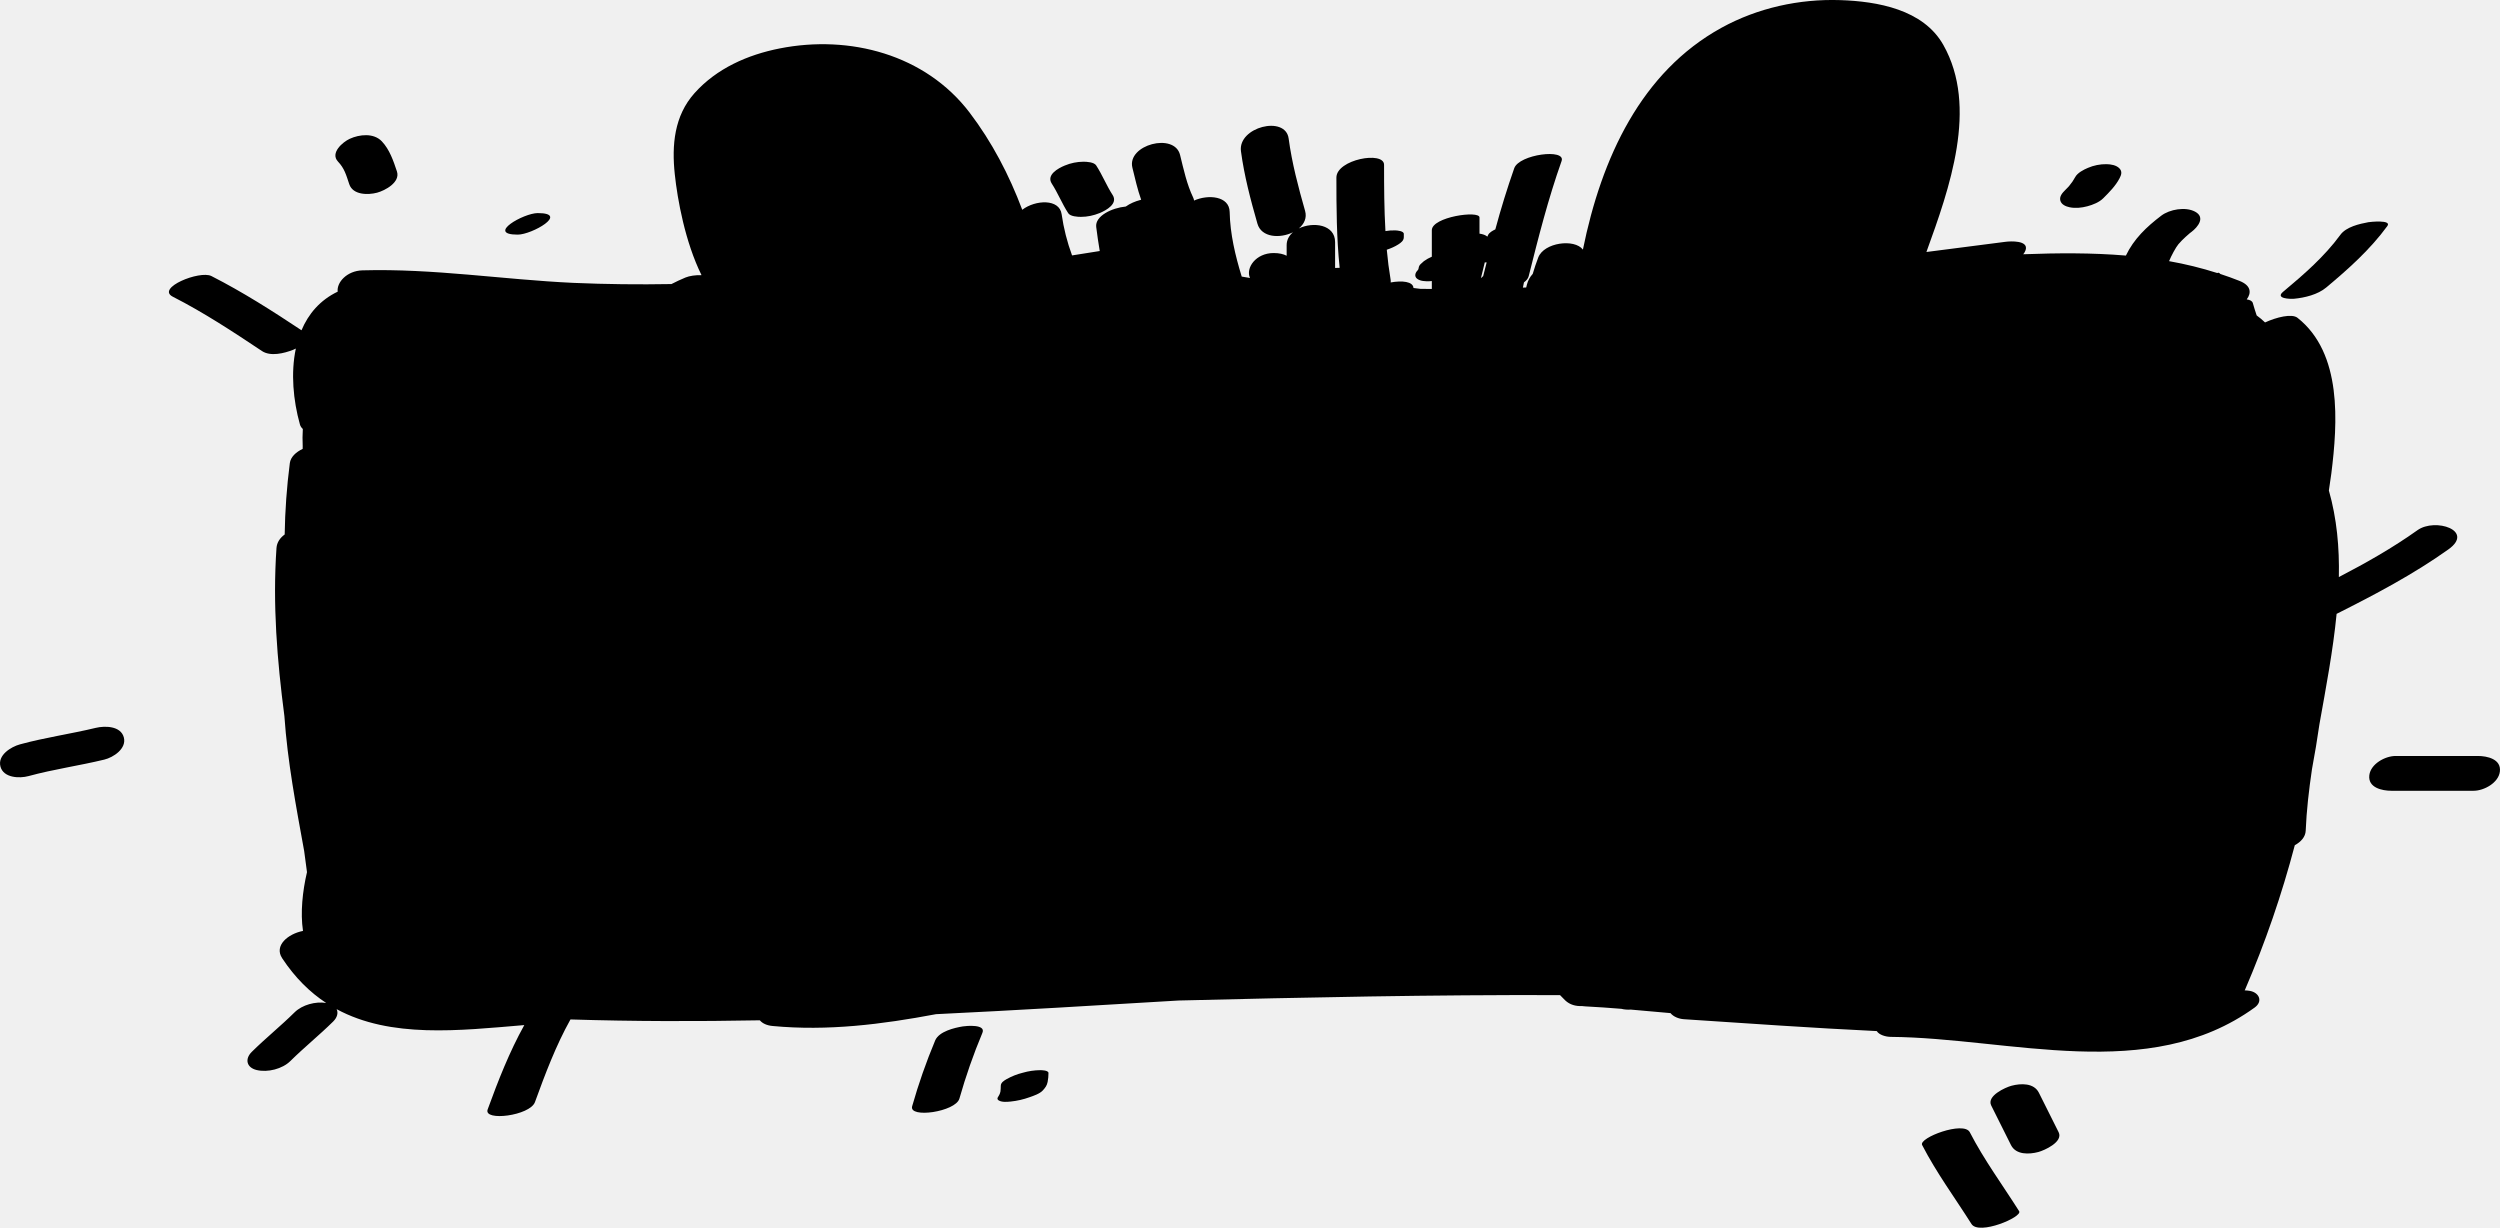
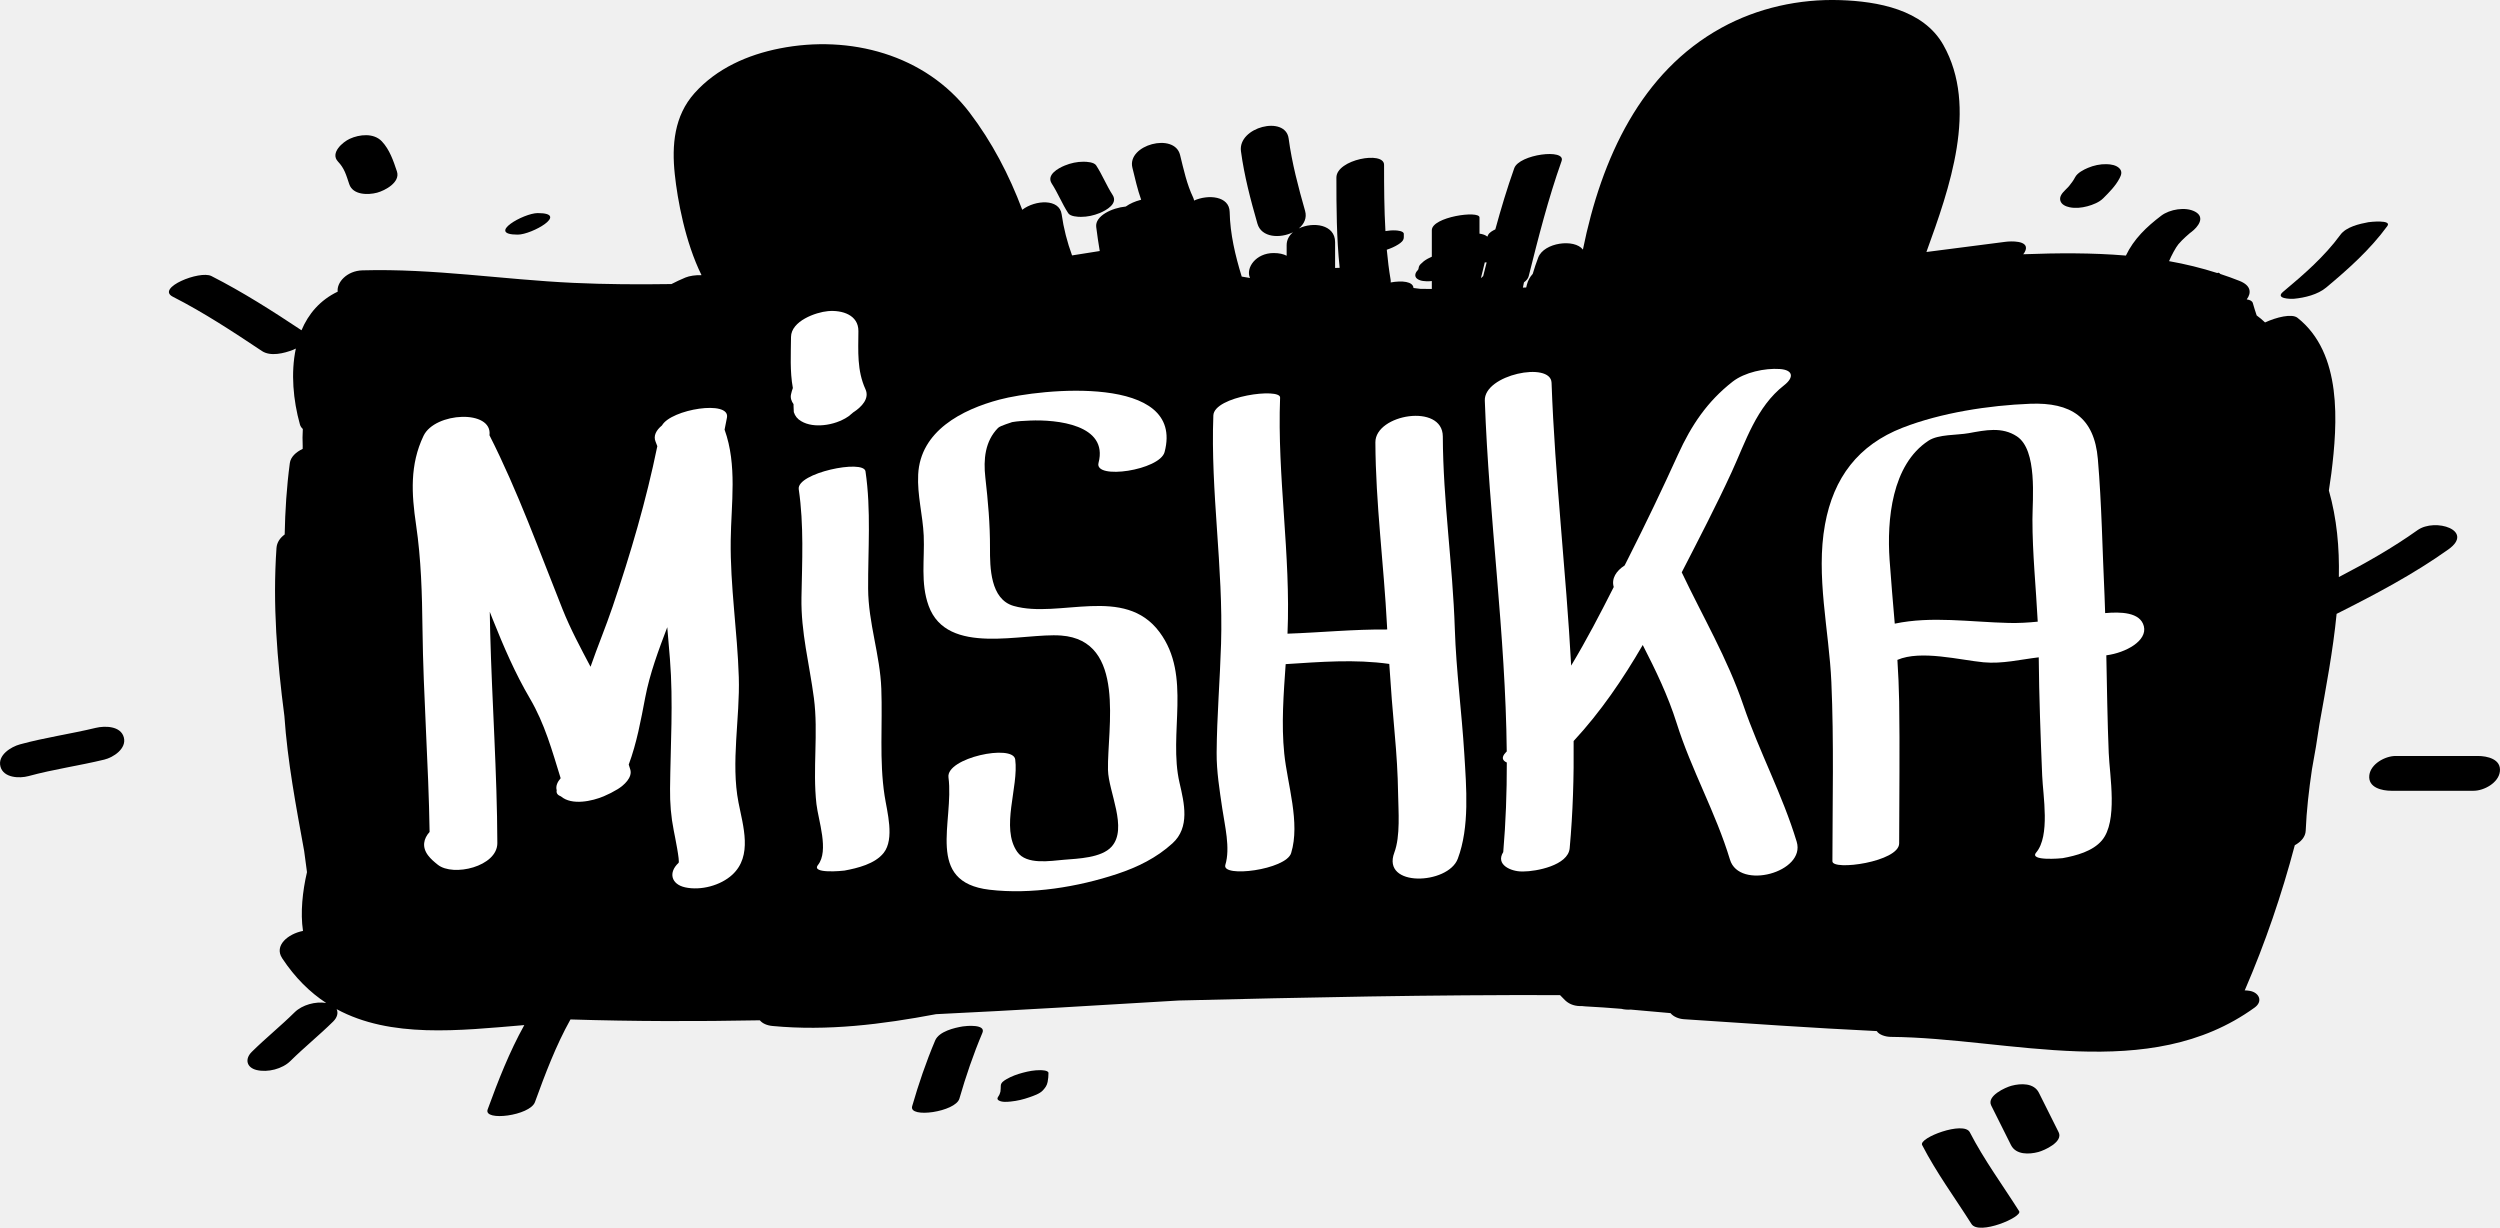
- <svg xmlns="http://www.w3.org/2000/svg" width="148.051" height="72.707">
-   <path d="M143.165 31.397c-1.481 1.055-3.053 1.942-4.657 2.777.037-1.747-.119-3.465-.591-5.127.051-.333.102-.667.145-1.002.375-3.005.657-7.122-2.003-9.224-.335-.265-1.249-.035-1.922.274a4.64 4.64 0 0 0-.496-.415 14.922 14.922 0 0 1-.229-.735c-.035-.12-.168-.188-.36-.215.285-.383.263-.818-.419-1.092a18.59 18.59 0 0 0-1.143-.413c-.067-.072-.126-.096-.172-.058l-.006.003c-.938-.3-1.893-.533-2.859-.705.138-.331.396-.813.552-1 .132-.157.279-.3.429-.439.062-.057.125-.111.188-.165l.069-.061.084-.062c.38-.288.846-.865.221-1.202-.57-.307-1.507-.142-2.007.238-.863.655-1.626 1.379-2.092 2.361-2.01-.169-4.05-.155-6.079-.078a.757.757 0 0 0 .141-.25c.184-.585-.908-.525-1.188-.488-1.562.205-3.125.407-4.688.604 1.367-3.773 3.083-8.578 1.001-12.264-1.19-2.106-3.906-2.579-6.098-2.652-2.436-.081-4.898.461-7.036 1.636-4.762 2.618-7.11 7.71-8.21 13.138-.497-.657-2.301-.425-2.645.468-.124.32-.229.645-.327.972-.16.174-.282.386-.345.637-.015.056-.027.111-.041.167l-.196.007c.02-.104.041-.207.064-.31.146-.109.247-.232.28-.366.574-2.296 1.156-4.588 1.948-6.82.269-.756-2.511-.399-2.804.426a51.17 51.17 0 0 0-1.12 3.622c-.165.078-.356.187-.425.326-.017.034-.031.07-.047.104-.107-.093-.271-.151-.466-.178v-.959c0-.432-2.823-.034-2.823.757v1.568a2.329 2.329 0 0 0-.472.266l-.19.172a.373.373 0 0 0-.12.245c-.007.026-.013.053-.023.078-.017.022-.032.046-.052.066-.126.128-.184.335-.027.467.19.16.508.167.738.159.048-.002.097-.007.146-.011v.468a75.61 75.61 0 0 1-.675-.006l-.411-.051c-.021-.385-.676-.452-1.351-.328a.524.524 0 0 0-.001-.148 23.602 23.602 0 0 1-.229-1.79c.237-.079.471-.18.68-.313.159-.102.328-.224.328-.43v-.194c0-.18-.412-.204-.499-.208a2.849 2.849 0 0 0-.589.041c-.075-1.305-.081-2.615-.081-3.925 0-.84-2.824-.315-2.823.757 0 1.786.009 3.57.193 5.343a2.477 2.477 0 0 0-.27.009v-1.532c0-1.045-1.297-1.22-2.147-.809.313-.262.489-.622.37-1.039-.403-1.414-.778-2.827-.974-4.287-.188-1.394-3.017-.677-2.824.756.196 1.46.57 2.873.975 4.287.235.828 1.338.889 2.104.51-.227.196-.373.452-.373.76v.63c-.189-.098-.439-.16-.77-.16-1.057 0-1.671.885-1.4 1.477a41.915 41.915 0 0 1-.491-.083c-.382-1.248-.686-2.514-.714-3.83-.02-.942-1.27-1.049-2.108-.672a.571.571 0 0 0-.049-.168c-.385-.804-.567-1.674-.78-2.533-.332-1.35-3.158-.601-2.823.756.157.638.3 1.281.519 1.898l-.056.014c-.3.081-.601.205-.854.387-.832.079-1.828.565-1.752 1.208.058.478.131.953.209 1.427-.546.091-1.092.177-1.639.26a11.905 11.905 0 0 1-.618-2.443c-.131-.924-1.555-.854-2.332-.26-.774-2.062-1.796-4.019-3.122-5.761-2.621-3.439-7.097-4.613-11.242-3.794-1.9.376-3.735 1.184-5.043 2.646-1.21 1.353-1.352 3.089-1.17 4.805.158 1.493.61 4.005 1.584 5.976-.35-.012-.709.041-.949.139-.283.117-.561.248-.833.388a95.043 95.043 0 0 1-5.803-.07c-4.179-.194-8.301-.86-12.497-.742-.923.026-1.534.719-1.465 1.262-1.046.502-1.733 1.315-2.143 2.287-1.732-1.15-3.479-2.266-5.335-3.211-.689-.351-3.3.707-2.285 1.224 1.84.938 3.561 2.072 5.278 3.216.512.341 1.32.133 1.842-.07.03-.012.09-.039.165-.077-.306 1.44-.157 3.067.241 4.493.03.11.093.198.172.27a9.289 9.289 0 0 0-.007 1.015l-.002.165c-.4.189-.712.48-.76.839a37.38 37.38 0 0 0-.305 4.229c-.272.199-.462.469-.485.798-.233 3.345.037 6.652.467 9.95.185 2.694.69 5.344 1.172 7.999.058.416.113.832.167 1.249-.265 1.133-.398 2.395-.237 3.482-.881.171-1.729.866-1.233 1.617.765 1.158 1.644 2.018 2.606 2.649-.633-.103-1.42.11-1.871.555-.818.809-1.715 1.531-2.533 2.339-.429.424-.314.935.289 1.078.651.155 1.516-.06 1.997-.535.817-.808 1.715-1.531 2.533-2.339.248-.245.308-.517.204-.731 3.21 1.735 7.235 1.27 11.114.943-.882 1.589-1.542 3.273-2.17 4.997-.262.719 2.507.373 2.801-.436.61-1.675 1.237-3.343 2.103-4.895 3.741.117 7.479.122 11.215.051.149.182.416.305.746.336 3.27.311 6.489-.096 9.688-.699 4.789-.229 9.577-.525 14.366-.809 7.527-.186 15.056-.346 22.587-.32.1.109.204.215.314.318.272.256.621.345.979.33.062.009.128.016.199.019a69.72 69.72 0 0 1 2.141.145c.156.04.341.059.559.046h.005c.782.067 1.563.14 2.346.208.171.214.497.342.792.361 3.804.25 7.612.522 11.423.703.14.229.536.34.82.343 7.067.06 15.278 2.804 21.558-1.736.501-.362.273-.877-.264-.984a1.992 1.992 0 0 0-.326-.034c.008-.016.018-.03.023-.045a60.72 60.72 0 0 0 2.945-8.552c.365-.198.632-.494.646-.86.049-1.189.188-2.406.371-3.639a63.27 63.27 0 0 0 .441-2.66c.387-2.169.806-4.367 1.018-6.541 2.28-1.147 4.538-2.335 6.622-3.819 1.565-1.117-.784-1.883-1.832-1.137zm-55.33-15.046a1.13 1.13 0 0 0-.134.123c.073-.312.149-.623.228-.934h.111c-.068.27-.138.541-.205.811z" />
-   <path d="M63.261 12.626c.127.196.562.217.753.217.377.001.759-.083 1.106-.225.404-.166 1.101-.559.77-1.07-.363-.562-.609-1.19-.975-1.754-.127-.196-.562-.217-.754-.217a2.914 2.914 0 0 0-1.105.226c-.404.165-1.101.558-.77 1.069.363.562.61 1.191.975 1.754zm-42.578-1.719c.216.647 1.111.647 1.648.504.472-.127 1.39-.616 1.175-1.26-.208-.624-.433-1.293-.893-1.78-.479-.507-1.324-.417-1.902-.151-.412.19-1.177.838-.695 1.349.382.405.478.772.667 1.338zm9.977 2.988c.843 0 3.073-1.276 1.186-1.276-.843 0-3.074 1.276-1.186 1.276zm91.902-1.621c.346.072.717.032 1.055-.059.321-.086.7-.234.941-.477.355-.355.728-.729.962-1.178.104-.198.174-.399-.005-.587-.188-.197-.507-.245-.763-.251a2.695 2.695 0 0 0-1.106.22c-.252.106-.621.294-.756.553a2.964 2.964 0 0 1-.351.513l-.023.027a.578.578 0 0 0-.028.032c-.064.067-.13.133-.195.199-.158.158-.346.365-.279.614.063.241.333.349.548.394zm13.299 5.418c.631-.061 1.395-.246 1.894-.662 1.319-1.102 2.603-2.248 3.623-3.642.288-.393-1.049-.243-1.118-.23-.534.099-1.316.276-1.661.746-.949 1.296-2.164 2.349-3.391 3.374-.498.415.441.434.653.414zm10.879 27.077h-4.872c-.616 0-1.475.468-1.556 1.139-.09.739.754.922 1.304.922h4.871c.617 0 1.475-.468 1.557-1.139.09-.739-.754-.922-1.304-.922zM57.021 60.784c-.498.08-1.412.296-1.639.831a34.65 34.65 0 0 0-1.364 3.897c-.211.733 2.571.333 2.798-.451a34.575 34.575 0 0 1 1.363-3.897c.222-.527-.966-.412-1.158-.38zm4.581 2.591a3.893 3.893 0 0 0-1.029.152 3.87 3.87 0 0 0-.968.383c-.141.084-.338.2-.338.39a3.075 3.075 0 0 1-.021.346.755.755 0 0 1-.113.272c-.064.082-.108.179.018.253.196.114.502.083.712.062a4.713 4.713 0 0 0 1.099-.252c.243-.085.613-.207.795-.407.149-.164.241-.286.284-.501.035-.177.05-.349.05-.529-.001-.166-.422-.168-.489-.169zm55.05 3.676c-.354-.686-3.043.331-2.823.757.844 1.638 1.939 3.122 2.923 4.677.436.689 3.04-.414 2.823-.757-.982-1.554-2.079-3.039-2.923-4.677zm4.092-2.338c-.294-.588-1.067-.563-1.624-.414-.35.094-1.485.598-1.199 1.17l1.169 2.339c.294.588 1.068.562 1.624.414.35-.094 1.486-.598 1.199-1.171l-1.169-2.338zM5.668 43.105c-1.486.359-3.006.571-4.481.975-.537.146-1.342.641-1.16 1.318.181.675 1.128.709 1.664.562 1.476-.403 2.995-.615 4.482-.975.541-.13 1.338-.651 1.16-1.318-.185-.685-1.124-.692-1.665-.562z" />
-   <path d="M43.752 40.106c-.083-2.707-.514-5.396-.479-8.108.028-2.194.393-4.45-.363-6.554.047-.239.097-.477.141-.717.195-1.055-3.3-.497-3.849.468-.346.283-.523.621-.377.965.037.087.069.175.102.263-.662 3.233-1.584 6.364-2.645 9.498-.406 1.199-.896 2.37-1.31 3.565-.587-1.114-1.181-2.214-1.658-3.408-1.386-3.464-2.636-6.965-4.326-10.299.192-1.543-3.232-1.381-3.907.032-.816 1.709-.711 3.434-.442 5.262.303 2.061.356 4.086.381 6.167.048 4.012.361 8.016.421 12.027-.357.397-.466.889-.092 1.388.163.217.365.385.576.554.913.73 3.533.108 3.528-1.283-.014-4.16-.314-8.312-.424-12.471a99.221 99.221 0 0 1-.024-1.222l.173.438c.646 1.618 1.322 3.191 2.205 4.696.876 1.491 1.315 3.092 1.819 4.719-.19.219-.305.467-.234.715-.04.181.071.294.253.363.645.552 1.858.277 2.532-.007.29-.122.566-.263.834-.427.348-.215.891-.686.735-1.17l-.088-.281c.475-1.281.716-2.612.975-3.965.275-1.441.789-2.805 1.307-4.171.053.625.107 1.249.157 1.872.206 2.577.033 5.118.008 7.696-.009.854.054 1.648.221 2.484.068.345.37 1.824.283 1.904-.617.57-.438 1.268.389 1.45.923.203 2.1-.106 2.795-.749 1.209-1.117.638-2.871.364-4.28-.46-2.362.093-5.008.019-7.414zm8.44.682c-.074-2.007-.771-3.897-.781-5.925-.011-2.327.183-4.635-.156-6.949-.107-.732-4.093.101-3.953 1.059.312 2.129.199 4.268.161 6.412-.037 2.063.472 3.934.737 5.958.271 2.073-.085 4.195.15 6.271.11.971.758 2.768.09 3.612-.424.537 1.482.345 1.568.33.775-.143 1.809-.395 2.324-1.048.659-.835.198-2.448.054-3.387-.32-2.08-.115-4.236-.194-6.333zm16.479-3.35c-2.081-2.809-5.943-.787-8.64-1.554-1.39-.396-1.407-2.292-1.403-3.428.004-1.439-.115-2.757-.276-4.184-.119-1.061-.024-2.14.753-2.93.143-.146.866-.339.817-.342a8.098 8.098 0 0 1 1.077-.094c1.562-.067 4.654.234 4.056 2.506-.269 1.019 3.629.435 3.913-.643 1.224-4.64-7.352-3.749-9.774-3.106-2.231.592-4.692 1.862-4.819 4.438-.062 1.23.274 2.401.328 3.62.061 1.403-.2 2.802.291 4.155 1.092 3.01 5.57 1.59 7.849 1.761 3.88.29 2.722 5.519 2.772 7.955.027 1.3 1.192 3.461.213 4.549-.601.668-2 .706-2.817.774-.821.069-2.221.315-2.768-.465-1.002-1.431.093-3.834-.121-5.474-.122-.933-4.104-.096-3.953 1.059.346 2.651-1.412 6.2 2.424 6.655 2.464.293 5.238-.162 7.568-.936 1.207-.4 2.328-.951 3.272-1.81 1.045-.949.701-2.369.421-3.579-.682-2.943.739-6.333-1.183-8.927zm17.484-.19c-.122-3.812-.696-7.582-.711-11.4-.009-1.989-4-1.317-3.993.346.015 3.641.501 7.232.688 10.862l.012.223c-1.967-.018-3.934.179-5.905.248.203-4.675-.617-9.311-.438-13.983.022-.587-3.909-.091-3.953 1.059-.172 4.516.593 8.997.457 13.514-.064 2.155-.247 4.303-.262 6.46-.008 1.105.173 2.204.332 3.293.147 1.008.488 2.352.183 3.349-.238.779 3.594.293 3.897-.701.55-1.794-.224-4.076-.408-5.892-.177-1.74-.04-3.53.084-5.296 2.048-.131 4.096-.3 6.135-.012.091 1.391.197 2.779.325 4.172.106 1.168.181 2.334.198 3.507.016 1.028.143 2.519-.223 3.492-.78 2.075 3.179 1.906 3.757.368.71-1.887.507-4.237.386-6.22-.151-2.468-.481-4.92-.561-7.389zm17.087 4.514c-.948-2.783-2.395-5.224-3.649-7.868 1.01-1.967 2.036-3.935 2.959-5.942.838-1.824 1.459-3.854 3.107-5.139.579-.451.555-.904-.258-.96-.883-.061-2.083.194-2.795.749-1.498 1.168-2.448 2.587-3.229 4.307a162.468 162.468 0 0 1-2.94 6.13c-.074.149-.15.298-.226.448-.494.318-.792.769-.645 1.277-.798 1.578-1.614 3.146-2.521 4.653-.302-5.584-.963-11.162-1.161-16.751-.045-1.281-4.007-.484-3.953 1.059.246 6.93 1.23 13.845 1.299 20.775l-.049.051c-.303.311-.191.498.053.606a61.474 61.474 0 0 1-.211 5.303c-.477.752.467 1.149 1.094 1.149h.098c.746 0 2.649-.353 2.742-1.376.193-2.119.254-4.234.234-6.349 1.605-1.731 2.916-3.663 4.093-5.687.766 1.494 1.495 3 2.007 4.625.868 2.766 2.32 5.308 3.159 8.087.55 1.822 4.497.745 3.952-1.059-.839-2.778-2.225-5.345-3.16-8.088zm23.718-4.677c-.212-.84-1.385-.857-2.292-.777-.013-.338-.021-.677-.036-1.016-.127-2.686-.168-5.428-.396-8.105-.211-2.479-1.599-3.368-4.008-3.276-2.438.093-5.277.532-7.55 1.416-2.632 1.023-4.096 2.961-4.601 5.733-.555 3.041.242 6.275.377 9.331.155 3.535.066 7.078.062 10.614 0 .579 3.952.031 3.953-1.059.003-2.801.043-5.602 0-8.402a53.08 53.08 0 0 0-.104-2.466c1.382-.599 3.721.013 5.097.143 1.117.105 2.188-.167 3.273-.294.021 2.333.108 4.678.204 7.008.049 1.194.481 3.563-.356 4.552-.44.521 1.493.347 1.568.333.801-.147 1.777-.404 2.324-1.05.958-1.13.46-3.824.405-5.173-.079-1.928-.103-3.859-.143-5.789 1.166-.152 2.44-.865 2.223-1.723zm-14.752-.152c-.104-1.257-.219-2.513-.306-3.777-.161-2.352.118-5.634 2.31-7.062.587-.383 1.691-.317 2.377-.442.979-.177 1.974-.393 2.855.192 1.221.81.92 3.69.918 4.913-.002 2.024.21 4.038.313 6.058a13.82 13.82 0 0 1-1.698.077c-2.307-.055-4.584-.418-6.769.041zM48.771 25.176a3.193 3.193 0 0 0 1.49-.529l.26-.219c.524-.338.979-.834.734-1.373-.509-1.115-.428-2.251-.42-3.445.007-.966-.972-1.257-1.797-1.185-.729.064-2.188.586-2.194 1.534-.007 1.002-.072 2.034.11 3.02-.049.113-.075.241-.105.358-.056.214.016.424.144.595l.002.135.015.338a.908.908 0 0 0 .433.535c.39.236.884.279 1.328.236z" />
+ <svg xmlns="http://www.w3.org/2000/svg" version="1.1" x="0px" y="0px" width="148.051px" height="72.707px" viewBox="0 0 148.051 72.707" enable-background="new 0 0 148.051 72.707" xml:space="preserve">
+   <g id="Layer_2">
+     <g>
+       <path d="M143.165,31.397c-1.481,1.055-3.053,1.942-4.657,2.777c0.037-1.747-0.119-3.465-0.591-5.127 c0.051-0.333,0.102-0.667,0.145-1.002c0.375-3.005,0.657-7.122-2.003-9.224c-0.335-0.265-1.249-0.035-1.922,0.274 c-0.157-0.151-0.322-0.289-0.496-0.415c-0.082-0.242-0.159-0.487-0.229-0.735c-0.035-0.12-0.168-0.188-0.36-0.215 c0.285-0.383,0.263-0.818-0.419-1.092c-0.378-0.152-0.759-0.287-1.143-0.413c-0.067-0.072-0.126-0.096-0.172-0.058 c-0.001,0.001-0.004,0.002-0.006,0.003c-0.938-0.3-1.893-0.533-2.859-0.705c0.138-0.331,0.396-0.813,0.552-1 c0.132-0.157,0.279-0.3,0.429-0.439c0.062-0.057,0.125-0.111,0.188-0.165c0.032-0.027,0.053-0.046,0.069-0.061 c0.02-0.014,0.046-0.034,0.084-0.062c0.38-0.288,0.846-0.865,0.221-1.202c-0.57-0.307-1.507-0.142-2.007,0.238 c-0.863,0.655-1.626,1.379-2.092,2.361c-2.01-0.169-4.05-0.155-6.079-0.078c0.062-0.076,0.112-0.158,0.141-0.25 c0.184-0.585-0.908-0.525-1.188-0.488c-1.562,0.205-3.125,0.407-4.688,0.604c1.367-3.773,3.083-8.578,1.001-12.264 c-1.19-2.106-3.906-2.579-6.098-2.652c-2.436-0.081-4.898,0.461-7.036,1.636c-4.762,2.618-7.11,7.71-8.21,13.138 c-0.497-0.657-2.301-0.425-2.645,0.468c-0.124,0.32-0.229,0.645-0.327,0.972c-0.16,0.174-0.282,0.386-0.345,0.637 c-0.015,0.056-0.027,0.111-0.041,0.167c-0.065,0.002-0.131,0.005-0.196,0.007c0.02-0.104,0.041-0.207,0.064-0.31 c0.146-0.109,0.247-0.232,0.28-0.366c0.574-2.296,1.156-4.588,1.948-6.82c0.269-0.756-2.511-0.399-2.804,0.426 c-0.424,1.193-0.786,2.403-1.12,3.622c-0.165,0.078-0.356,0.187-0.425,0.326c-0.017,0.034-0.031,0.07-0.047,0.104 c-0.107-0.093-0.271-0.151-0.466-0.178c0-0.319,0-0.639,0-0.959c0-0.432-2.823-0.034-2.823,0.757c0,0.522,0,1.046,0,1.568 c-0.167,0.072-0.327,0.158-0.472,0.266c-0.063,0.057-0.127,0.114-0.19,0.172c-0.073,0.071-0.113,0.152-0.12,0.245 c-0.007,0.026-0.013,0.053-0.023,0.078c-0.017,0.022-0.032,0.046-0.052,0.066c-0.126,0.128-0.184,0.335-0.027,0.467 c0.19,0.16,0.508,0.167,0.738,0.159c0.048-0.002,0.097-0.007,0.146-0.011c0,0.156,0,0.312,0,0.468 c-0.226-0.001-0.45-0.003-0.675-0.006l-0.411-0.051c-0.021-0.385-0.676-0.452-1.351-0.328c0.006-0.049,0.007-0.098-0.001-0.148 c-0.101-0.595-0.174-1.192-0.229-1.79c0.237-0.079,0.471-0.18,0.68-0.313c0.159-0.102,0.328-0.224,0.328-0.43 c0-0.064,0-0.13,0-0.194c0-0.18-0.412-0.204-0.499-0.208c-0.195-0.009-0.394,0.009-0.589,0.041 c-0.075-1.305-0.081-2.615-0.081-3.925c0-0.84-2.824-0.315-2.823,0.757c0,1.786,0.009,3.57,0.193,5.343 c-0.087-0.002-0.178,0.001-0.27,0.009c0-0.511,0-1.021,0-1.532c0-1.045-1.297-1.22-2.147-0.809 c0.313-0.262,0.489-0.622,0.37-1.039c-0.403-1.414-0.778-2.827-0.974-4.287c-0.188-1.394-3.017-0.677-2.824,0.756 c0.196,1.46,0.57,2.873,0.975,4.287c0.235,0.828,1.338,0.889,2.104,0.51c-0.227,0.196-0.373,0.452-0.373,0.76 c0,0.21,0,0.42,0,0.63c-0.189-0.098-0.439-0.16-0.77-0.16c-1.057,0-1.671,0.885-1.4,1.477c-0.164-0.027-0.327-0.054-0.491-0.083 c-0.382-1.248-0.686-2.514-0.714-3.83c-0.02-0.942-1.27-1.049-2.108-0.672c-0.008-0.056-0.022-0.111-0.049-0.168 c-0.385-0.804-0.567-1.674-0.78-2.533c-0.332-1.35-3.158-0.601-2.823,0.756c0.157,0.638,0.3,1.281,0.519,1.898 c-0.018,0.005-0.039,0.009-0.056,0.014c-0.3,0.081-0.601,0.205-0.854,0.387c-0.832,0.079-1.828,0.565-1.752,1.208 c0.058,0.478,0.131,0.953,0.209,1.427c-0.546,0.091-1.092,0.177-1.639,0.26c-0.289-0.787-0.499-1.601-0.618-2.443 c-0.131-0.924-1.555-0.854-2.332-0.26c-0.774-2.062-1.796-4.019-3.122-5.761c-2.621-3.439-7.097-4.613-11.242-3.794 c-1.9,0.376-3.735,1.184-5.043,2.646c-1.21,1.353-1.352,3.089-1.17,4.805c0.158,1.493,0.61,4.005,1.584,5.976 c-0.35-0.012-0.709,0.041-0.949,0.139c-0.283,0.117-0.561,0.248-0.833,0.388c-1.939,0.029-3.877,0.019-5.803-0.07 c-4.179-0.194-8.301-0.86-12.497-0.742c-0.923,0.026-1.534,0.719-1.465,1.262c-1.046,0.502-1.733,1.315-2.143,2.287 c-1.732-1.15-3.479-2.266-5.335-3.211c-0.689-0.351-3.3,0.707-2.285,1.224c1.84,0.938,3.561,2.072,5.278,3.216 c0.512,0.341,1.32,0.133,1.842-0.07c0.03-0.012,0.09-0.039,0.165-0.077c-0.306,1.44-0.157,3.067,0.241,4.493 c0.03,0.11,0.093,0.198,0.172,0.27c-0.021,0.338-0.023,0.677-0.007,1.015c-0.001,0.055-0.001,0.109-0.002,0.165 c-0.4,0.189-0.712,0.48-0.76,0.839c-0.188,1.411-0.278,2.82-0.305,4.229c-0.272,0.199-0.462,0.469-0.485,0.798 c-0.233,3.345,0.037,6.652,0.467,9.95c0.185,2.694,0.69,5.344,1.172,7.999c0.058,0.416,0.113,0.832,0.167,1.249 c-0.265,1.133-0.398,2.395-0.237,3.482c-0.881,0.171-1.729,0.866-1.233,1.617c0.765,1.158,1.644,2.018,2.606,2.649 c-0.633-0.103-1.42,0.11-1.871,0.555c-0.818,0.809-1.715,1.531-2.533,2.339c-0.429,0.424-0.314,0.935,0.289,1.078 c0.651,0.155,1.516-0.06,1.997-0.535c0.817-0.808,1.715-1.531,2.533-2.339c0.248-0.245,0.308-0.517,0.204-0.731 c3.21,1.735,7.235,1.27,11.114,0.943c-0.882,1.589-1.542,3.273-2.17,4.997c-0.262,0.719,2.507,0.373,2.801-0.436 c0.61-1.675,1.237-3.343,2.103-4.895c3.741,0.117,7.479,0.122,11.215,0.051c0.149,0.182,0.416,0.305,0.746,0.336 c3.27,0.311,6.489-0.096,9.688-0.699c4.789-0.229,9.577-0.525,14.366-0.809c7.527-0.186,15.056-0.346,22.587-0.32 c0.1,0.109,0.204,0.215,0.314,0.318c0.272,0.256,0.621,0.345,0.979,0.33c0.062,0.009,0.128,0.016,0.199,0.019 c0.714,0.036,1.428,0.087,2.141,0.145c0.156,0.04,0.341,0.059,0.559,0.046c0.002,0,0.004,0,0.005,0 c0.782,0.067,1.563,0.14,2.346,0.208c0.171,0.214,0.497,0.342,0.792,0.361c3.804,0.25,7.612,0.522,11.423,0.703 c0.14,0.229,0.536,0.34,0.82,0.343c7.067,0.06,15.278,2.804,21.558-1.736c0.501-0.362,0.273-0.877-0.264-0.984 c-0.108-0.021-0.217-0.031-0.326-0.034c0.008-0.016,0.018-0.03,0.023-0.045c1.195-2.769,2.174-5.633,2.945-8.552 c0.365-0.198,0.632-0.494,0.646-0.86c0.049-1.189,0.188-2.406,0.371-3.639c0.166-0.884,0.313-1.771,0.441-2.66 c0.387-2.169,0.806-4.367,1.018-6.541c2.28-1.147,4.538-2.335,6.622-3.819C146.562,31.417,144.213,30.651,143.165,31.397z M87.835,16.351c-0.049,0.039-0.094,0.079-0.134,0.123c0.073-0.312,0.149-0.623,0.228-0.934c0.036,0.001,0.073,0.001,0.111,0 C87.972,15.81,87.902,16.081,87.835,16.351z" />
+       <path d="M63.261,12.626c0.127,0.196,0.562,0.217,0.753,0.217c0.377,0.001,0.759-0.083,1.106-0.225 c0.404-0.166,1.101-0.559,0.77-1.07c-0.363-0.562-0.609-1.19-0.975-1.754c-0.127-0.196-0.562-0.217-0.754-0.217 c-0.376-0.001-0.758,0.083-1.105,0.226c-0.404,0.165-1.101,0.558-0.77,1.069C62.649,11.434,62.896,12.063,63.261,12.626z" />
+       <path d="M20.683,10.907c0.216,0.647,1.111,0.647,1.648,0.504c0.472-0.127,1.39-0.616,1.175-1.26 c-0.208-0.624-0.433-1.293-0.893-1.78c-0.479-0.507-1.324-0.417-1.902-0.151c-0.412,0.19-1.177,0.838-0.695,1.349 C20.398,9.974,20.494,10.341,20.683,10.907z" />
+       <path d="M30.66,13.895c0.843,0,3.073-1.276,1.186-1.276C31.003,12.619,28.772,13.895,30.66,13.895z" />
+       <path d="M122.562,12.274c0.346,0.072,0.717,0.032,1.055-0.059c0.321-0.086,0.7-0.234,0.941-0.477 c0.355-0.355,0.728-0.729,0.962-1.178c0.104-0.198,0.174-0.399-0.005-0.587c-0.188-0.197-0.507-0.245-0.763-0.251 c-0.376-0.01-0.761,0.074-1.106,0.22c-0.252,0.106-0.621,0.294-0.756,0.553c-0.098,0.186-0.218,0.353-0.351,0.513 c-0.008,0.009-0.016,0.018-0.023,0.027c-0.011,0.012-0.021,0.023-0.028,0.032c-0.064,0.067-0.13,0.133-0.195,0.199 c-0.158,0.158-0.346,0.365-0.279,0.614C122.077,12.121,122.347,12.229,122.562,12.274z" />
+       <path d="M135.861,17.692c0.631-0.061,1.395-0.246,1.894-0.662c1.319-1.102,2.603-2.248,3.623-3.642 c0.288-0.393-1.049-0.243-1.118-0.23c-0.534,0.099-1.316,0.276-1.661,0.746c-0.949,1.296-2.164,2.349-3.391,3.374 C134.71,17.693,135.649,17.712,135.861,17.692z" />
+       <path d="M146.74,44.769c-1.624,0-3.248,0-4.872,0c-0.616,0-1.475,0.468-1.556,1.139c-0.09,0.739,0.754,0.922,1.304,0.922 c1.624,0,3.248,0,4.871,0c0.617,0,1.475-0.468,1.557-1.139C148.134,44.952,147.29,44.769,146.74,44.769z" />
+       <path d="M57.021,60.784c-0.498,0.08-1.412,0.296-1.639,0.831c-0.538,1.272-0.981,2.571-1.364,3.897 c-0.211,0.733,2.571,0.333,2.798-0.451c0.383-1.327,0.825-2.625,1.363-3.897C58.401,60.637,57.213,60.752,57.021,60.784z" />
+       <path d="M61.602,63.375c-0.347-0.003-0.696,0.063-1.029,0.152c-0.333,0.089-0.67,0.207-0.968,0.383 c-0.141,0.084-0.338,0.2-0.338,0.39c-0.001,0.116-0.007,0.231-0.021,0.346c-0.025,0.103-0.06,0.2-0.125,0.286 c0.004-0.004,0.008-0.009,0.012-0.014c-0.064,0.082-0.108,0.179,0.018,0.253c0.196,0.114,0.502,0.083,0.712,0.062 c0.374-0.037,0.745-0.127,1.099-0.252c0.243-0.085,0.613-0.207,0.795-0.407c0.149-0.164,0.241-0.286,0.284-0.501 c0.035-0.177,0.05-0.349,0.05-0.529C62.09,63.378,61.669,63.376,61.602,63.375z" />
+       <path d="M116.652,67.051c-0.354-0.686-3.043,0.331-2.823,0.757c0.844,1.638,1.939,3.122,2.923,4.677 c0.436,0.689,3.04-0.414,2.823-0.757C118.593,70.174,117.496,68.689,116.652,67.051z" />
+       <path d="M120.744,64.713c-0.294-0.588-1.067-0.563-1.624-0.414c-0.35,0.094-1.485,0.598-1.199,1.17 c0.39,0.78,0.779,1.559,1.169,2.339c0.294,0.588,1.068,0.562,1.624,0.414c0.35-0.094,1.486-0.598,1.199-1.171 C121.523,66.272,121.134,65.493,120.744,64.713z" />
+       <path d="M5.668,43.105c-1.486,0.359-3.006,0.571-4.481,0.975c-0.537,0.146-1.342,0.641-1.16,1.318 c0.181,0.675,1.128,0.709,1.664,0.562c1.476-0.403,2.995-0.615,4.482-0.975c0.541-0.13,1.338-0.651,1.16-1.318 C7.148,42.982,6.209,42.975,5.668,43.105z" />
+     </g>
+   </g>
+   <g id="Layer_1">
+     <g>
+       <path fill="#FFFFFF" d="M43.752,40.106c-0.083-2.707-0.514-5.396-0.479-8.108c0.028-2.194,0.393-4.45-0.363-6.554 c0.047-0.239,0.097-0.477,0.141-0.717c0.195-1.055-3.3-0.497-3.849,0.468c-0.346,0.283-0.523,0.621-0.377,0.965 c0.037,0.087,0.069,0.175,0.102,0.263c-0.662,3.233-1.584,6.364-2.645,9.498c-0.406,1.199-0.896,2.37-1.31,3.565 c-0.587-1.114-1.181-2.214-1.658-3.408c-1.386-3.464-2.636-6.965-4.326-10.299c0.192-1.543-3.232-1.381-3.907,0.032 c-0.816,1.709-0.711,3.434-0.442,5.262c0.303,2.061,0.356,4.086,0.381,6.167c0.048,4.012,0.361,8.016,0.421,12.027 c-0.357,0.397-0.466,0.889-0.092,1.388c0.163,0.217,0.365,0.385,0.576,0.554c0.913,0.73,3.533,0.108,3.528-1.283 c-0.014-4.16-0.314-8.312-0.424-12.471c-0.011-0.407-0.018-0.814-0.024-1.222c0.058,0.146,0.115,0.293,0.173,0.438 c0.646,1.618,1.322,3.191,2.205,4.696c0.876,1.491,1.315,3.092,1.819,4.719c-0.19,0.219-0.305,0.467-0.234,0.715 c-0.04,0.181,0.071,0.294,0.253,0.363c0.645,0.552,1.858,0.277,2.532-0.007c0.29-0.122,0.566-0.263,0.834-0.427 c0.348-0.215,0.891-0.686,0.735-1.17c-0.03-0.093-0.059-0.187-0.088-0.281c0.475-1.281,0.716-2.612,0.975-3.965 c0.275-1.441,0.789-2.805,1.307-4.171c0.053,0.625,0.107,1.249,0.157,1.872c0.206,2.577,0.033,5.118,0.008,7.696 c-0.009,0.854,0.054,1.648,0.221,2.484c0.068,0.345,0.37,1.824,0.283,1.904c-0.617,0.57-0.438,1.268,0.389,1.45 c0.923,0.203,2.1-0.106,2.795-0.749c1.209-1.117,0.638-2.871,0.364-4.28C43.273,45.158,43.826,42.512,43.752,40.106z" />
+       <path fill="#FFFFFF" d="M52.192,40.788c-0.074-2.007-0.771-3.897-0.781-5.925c-0.011-2.327,0.183-4.635-0.156-6.949 c-0.107-0.732-4.093,0.101-3.953,1.059c0.312,2.129,0.199,4.268,0.161,6.412c-0.037,2.063,0.472,3.934,0.737,5.958 c0.271,2.073-0.085,4.195,0.15,6.271c0.11,0.971,0.758,2.768,0.09,3.612c-0.424,0.537,1.482,0.345,1.568,0.33 c0.775-0.143,1.809-0.395,2.324-1.048c0.659-0.835,0.198-2.448,0.054-3.387C52.066,45.041,52.271,42.885,52.192,40.788z" />
+       <path fill="#FFFFFF" d="M68.671,37.438c-2.081-2.809-5.943-0.787-8.64-1.554c-1.39-0.396-1.407-2.292-1.403-3.428 c0.004-1.439-0.115-2.757-0.276-4.184c-0.119-1.061-0.024-2.14,0.753-2.93c0.143-0.146,0.866-0.339,0.817-0.342 c0.356-0.062,0.683-0.077,1.077-0.094c1.562-0.067,4.654,0.234,4.056,2.506c-0.269,1.019,3.629,0.435,3.913-0.643 c1.224-4.64-7.352-3.749-9.774-3.106c-2.231,0.592-4.692,1.862-4.819,4.438c-0.062,1.23,0.274,2.401,0.328,3.62 c0.061,1.403-0.2,2.802,0.291,4.155c1.092,3.01,5.57,1.59,7.849,1.761c3.88,0.29,2.722,5.519,2.772,7.955 c0.027,1.3,1.192,3.461,0.213,4.549c-0.601,0.668-2,0.706-2.817,0.774c-0.821,0.069-2.221,0.315-2.768-0.465 c-1.002-1.431,0.093-3.834-0.121-5.474c-0.122-0.933-4.104-0.096-3.953,1.059c0.346,2.651-1.412,6.2,2.424,6.655 c2.464,0.293,5.238-0.162,7.568-0.936c1.207-0.4,2.328-0.951,3.272-1.81c1.045-0.949,0.701-2.369,0.421-3.579 C69.172,43.422,70.593,40.032,68.671,37.438z" />
+       <path fill="#FFFFFF" d="M86.155,37.248c-0.122-3.812-0.696-7.582-0.711-11.4c-0.009-1.989-4-1.317-3.993,0.346 c0.015,3.641,0.501,7.232,0.688,10.862c0.003,0.074,0.008,0.148,0.012,0.223c-1.967-0.018-3.934,0.179-5.905,0.248 c0.203-4.675-0.617-9.311-0.438-13.983c0.022-0.587-3.909-0.091-3.953,1.059c-0.172,4.516,0.593,8.997,0.457,13.514 c-0.064,2.155-0.247,4.303-0.262,6.46c-0.008,1.105,0.173,2.204,0.332,3.293c0.147,1.008,0.488,2.352,0.183,3.349 c-0.238,0.779,3.594,0.293,3.897-0.701c0.55-1.794-0.224-4.076-0.408-5.892c-0.177-1.74-0.04-3.53,0.084-5.296 c2.048-0.131,4.096-0.3,6.135-0.012c0.091,1.391,0.197,2.779,0.325,4.172c0.106,1.168,0.181,2.334,0.198,3.507 c0.016,1.028,0.143,2.519-0.223,3.492c-0.78,2.075,3.179,1.906,3.757,0.368c0.71-1.887,0.507-4.237,0.386-6.22 C86.565,42.169,86.235,39.717,86.155,37.248z" />
+       <path fill="#FFFFFF" d="M103.242,41.762c-0.948-2.783-2.395-5.224-3.649-7.868c1.01-1.967,2.036-3.935,2.959-5.942 c0.838-1.824,1.459-3.854,3.107-5.139c0.579-0.451,0.555-0.904-0.258-0.96c-0.883-0.061-2.083,0.194-2.795,0.749 c-1.498,1.168-2.448,2.587-3.229,4.307c-0.94,2.069-1.914,4.101-2.94,6.13c-0.074,0.149-0.15,0.298-0.226,0.448 c-0.494,0.318-0.792,0.769-0.645,1.277c-0.798,1.578-1.614,3.146-2.521,4.653c-0.302-5.584-0.963-11.162-1.161-16.751 c-0.045-1.281-4.007-0.484-3.953,1.059c0.246,6.93,1.23,13.845,1.299,20.775c-0.017,0.017-0.032,0.034-0.049,0.051 c-0.303,0.311-0.191,0.498,0.053,0.606c0.002,1.767-0.06,3.534-0.211,5.303c-0.477,0.752,0.467,1.149,1.094,1.149 c0.033,0,0.065,0,0.098,0c0.746,0,2.649-0.353,2.742-1.376c0.193-2.119,0.254-4.234,0.234-6.349 c1.605-1.731,2.916-3.663,4.093-5.687c0.766,1.494,1.495,3,2.007,4.625c0.868,2.766,2.32,5.308,3.159,8.087 c0.55,1.822,4.497,0.745,3.952-1.059C105.563,47.072,104.177,44.505,103.242,41.762z" />
+       <path fill="#FFFFFF" d="M126.96,37.085c-0.212-0.84-1.385-0.857-2.292-0.777c-0.013-0.338-0.021-0.677-0.036-1.016 c-0.127-2.686-0.168-5.428-0.396-8.105c-0.211-2.479-1.599-3.368-4.008-3.276c-2.438,0.093-5.277,0.532-7.55,1.416 c-2.632,1.023-4.096,2.961-4.601,5.733c-0.555,3.041,0.242,6.275,0.377,9.331c0.155,3.535,0.066,7.078,0.062,10.614 c0,0.579,3.952,0.031,3.953-1.059c0.003-2.801,0.043-5.602,0-8.402c-0.014-0.826-0.052-1.647-0.104-2.466 c1.382-0.599,3.721,0.013,5.097,0.143c1.117,0.105,2.188-0.167,3.273-0.294c0.021,2.333,0.108,4.678,0.204,7.008 c0.049,1.194,0.481,3.563-0.356,4.552c-0.44,0.521,1.493,0.347,1.568,0.333c0.801-0.147,1.777-0.404,2.324-1.05 c0.958-1.13,0.46-3.824,0.405-5.173c-0.079-1.928-0.103-3.859-0.143-5.789C125.903,38.656,127.177,37.943,126.96,37.085z M112.208,36.933c-0.104-1.257-0.219-2.513-0.306-3.777c-0.161-2.352,0.118-5.634,2.31-7.062c0.587-0.383,1.691-0.317,2.377-0.442 c0.979-0.177,1.974-0.393,2.855,0.192c1.221,0.81,0.92,3.69,0.918,4.913c-0.002,2.024,0.21,4.038,0.313,6.058 c-0.558,0.056-1.122,0.09-1.698,0.077C116.67,36.837,114.393,36.474,112.208,36.933z" />
+       <path fill="#FFFFFF" d="M48.771,25.176c0.526-0.051,1.055-0.229,1.49-0.529c0.087-0.073,0.173-0.146,0.26-0.219 c0.524-0.338,0.979-0.834,0.734-1.373c-0.509-1.115-0.428-2.251-0.42-3.445c0.007-0.966-0.972-1.257-1.797-1.185 c-0.729,0.064-2.188,0.586-2.194,1.534c-0.007,1.002-0.072,2.034,0.11,3.02c-0.049,0.113-0.075,0.241-0.105,0.358 c-0.056,0.214,0.016,0.424,0.144,0.595c0,0.045,0.002,0.09,0.002,0.135c0.005,0.113,0.011,0.226,0.015,0.338 c0.074,0.235,0.218,0.413,0.433,0.535C47.833,25.176,48.327,25.219,48.771,25.176z" />
+     </g>
+   </g>
</svg>
